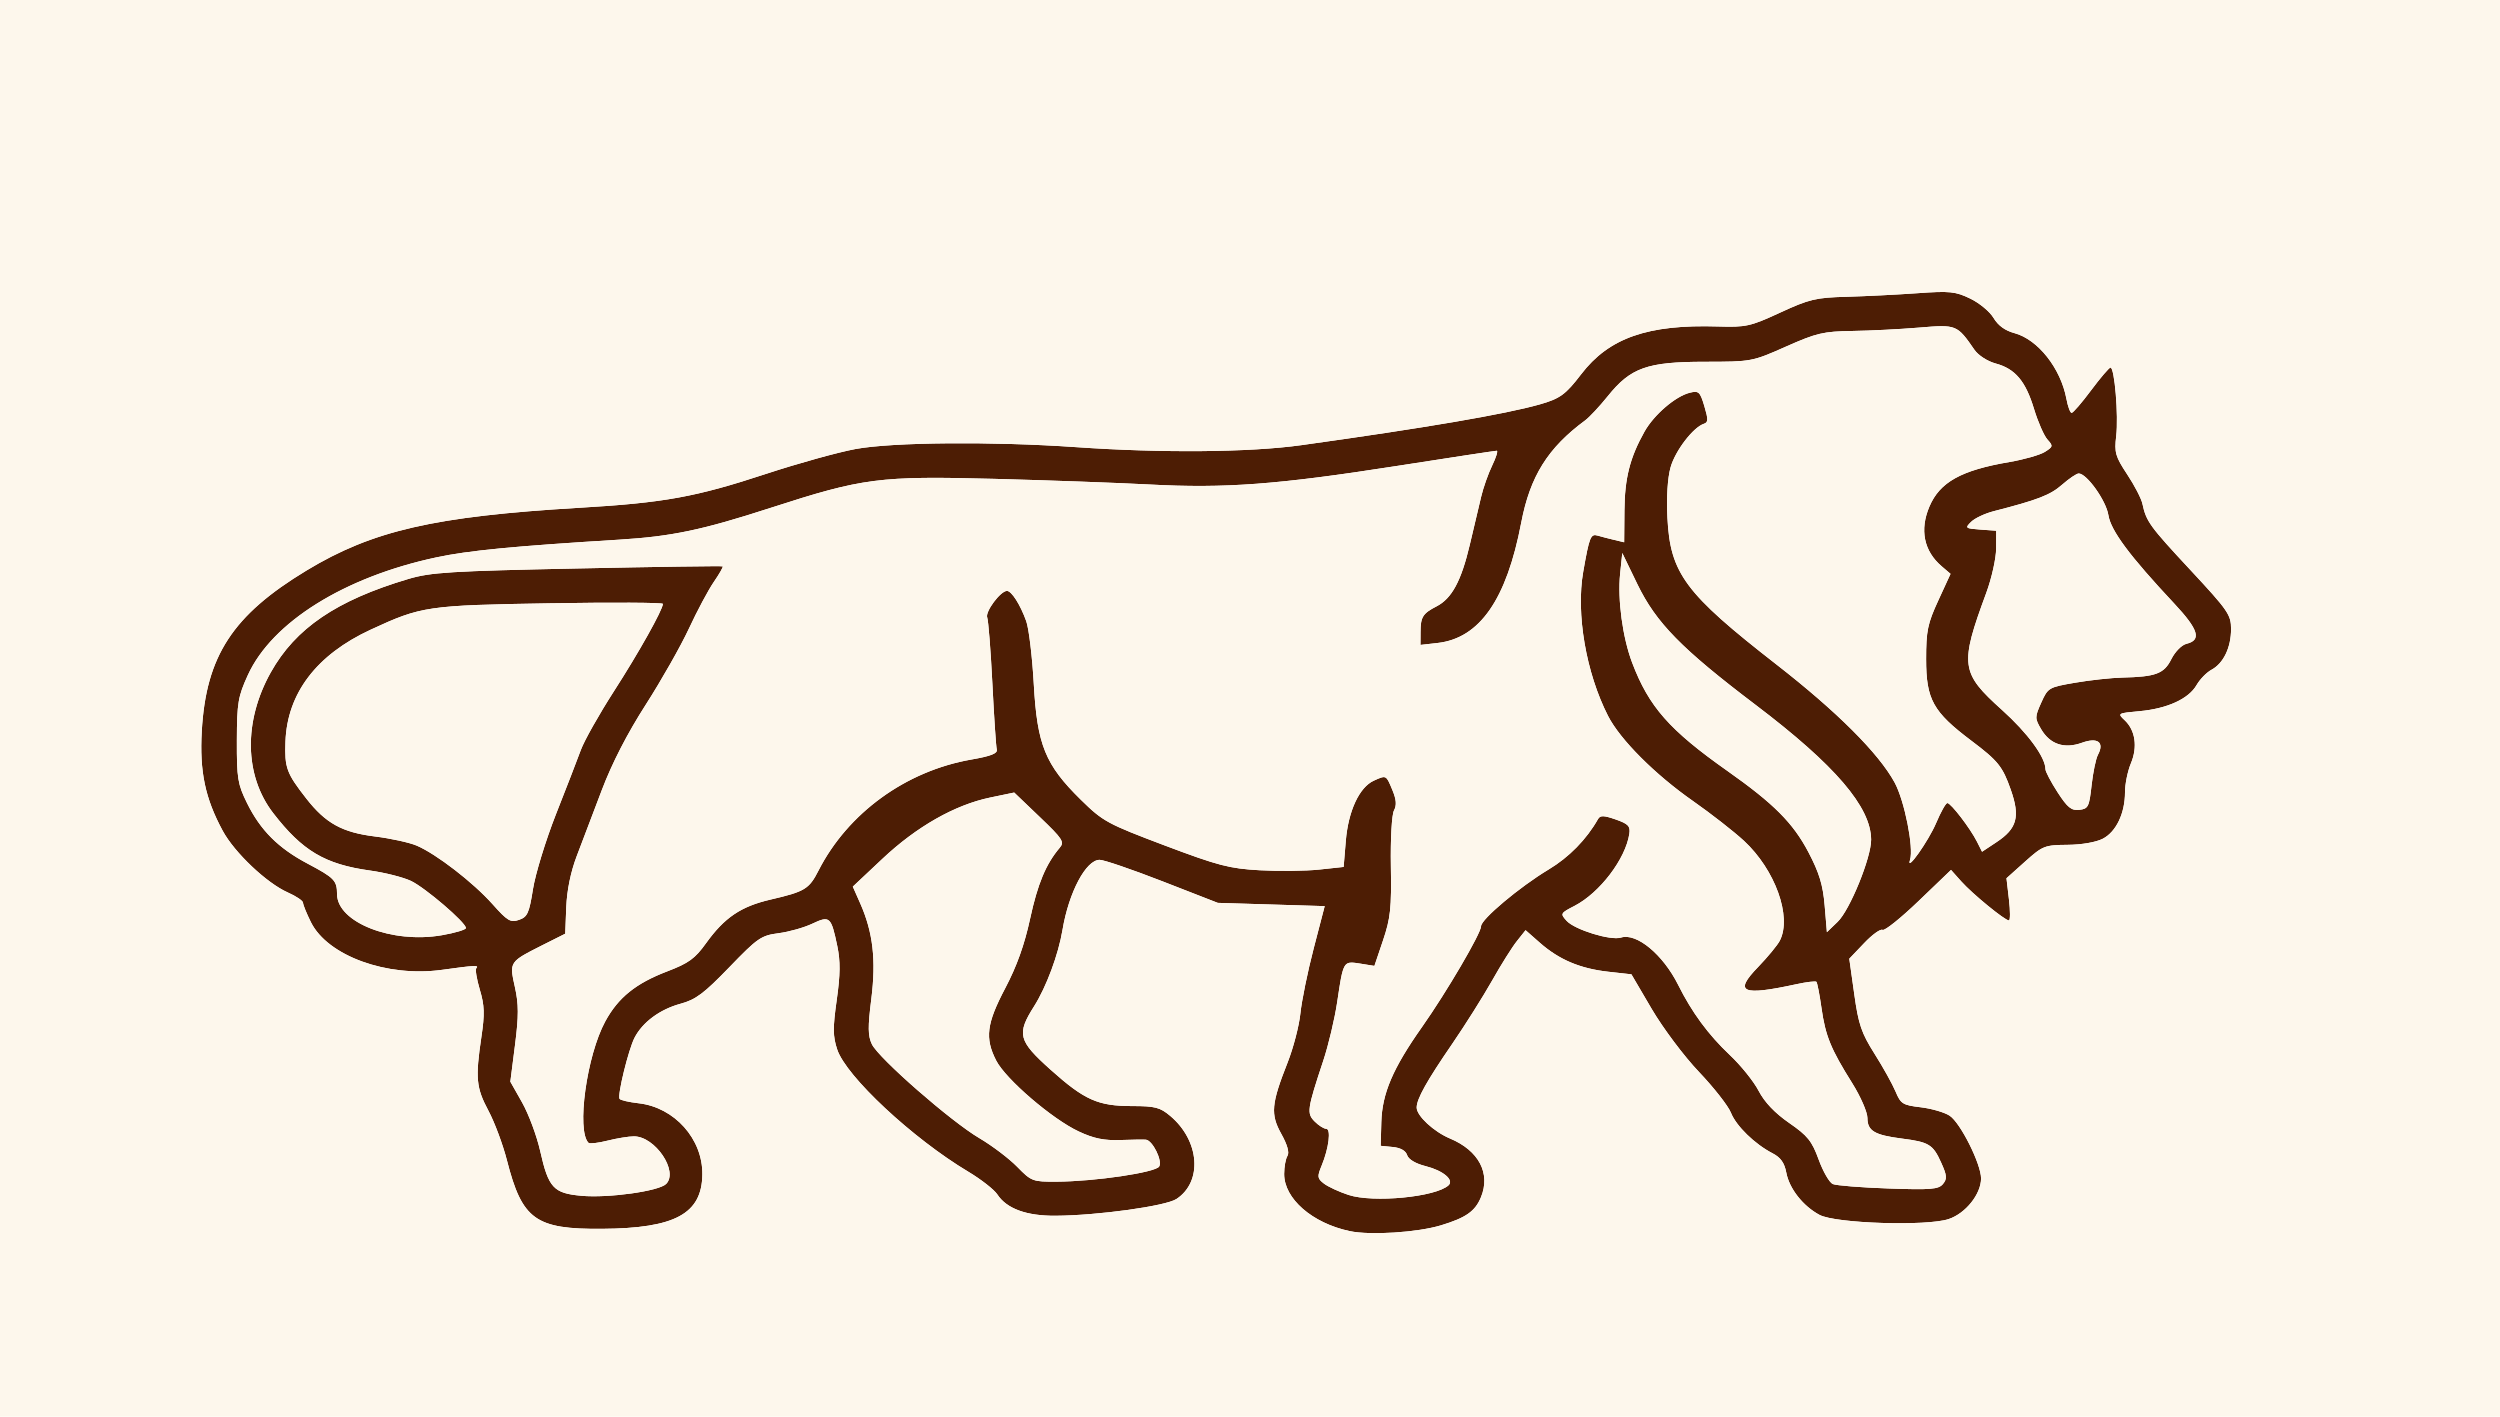
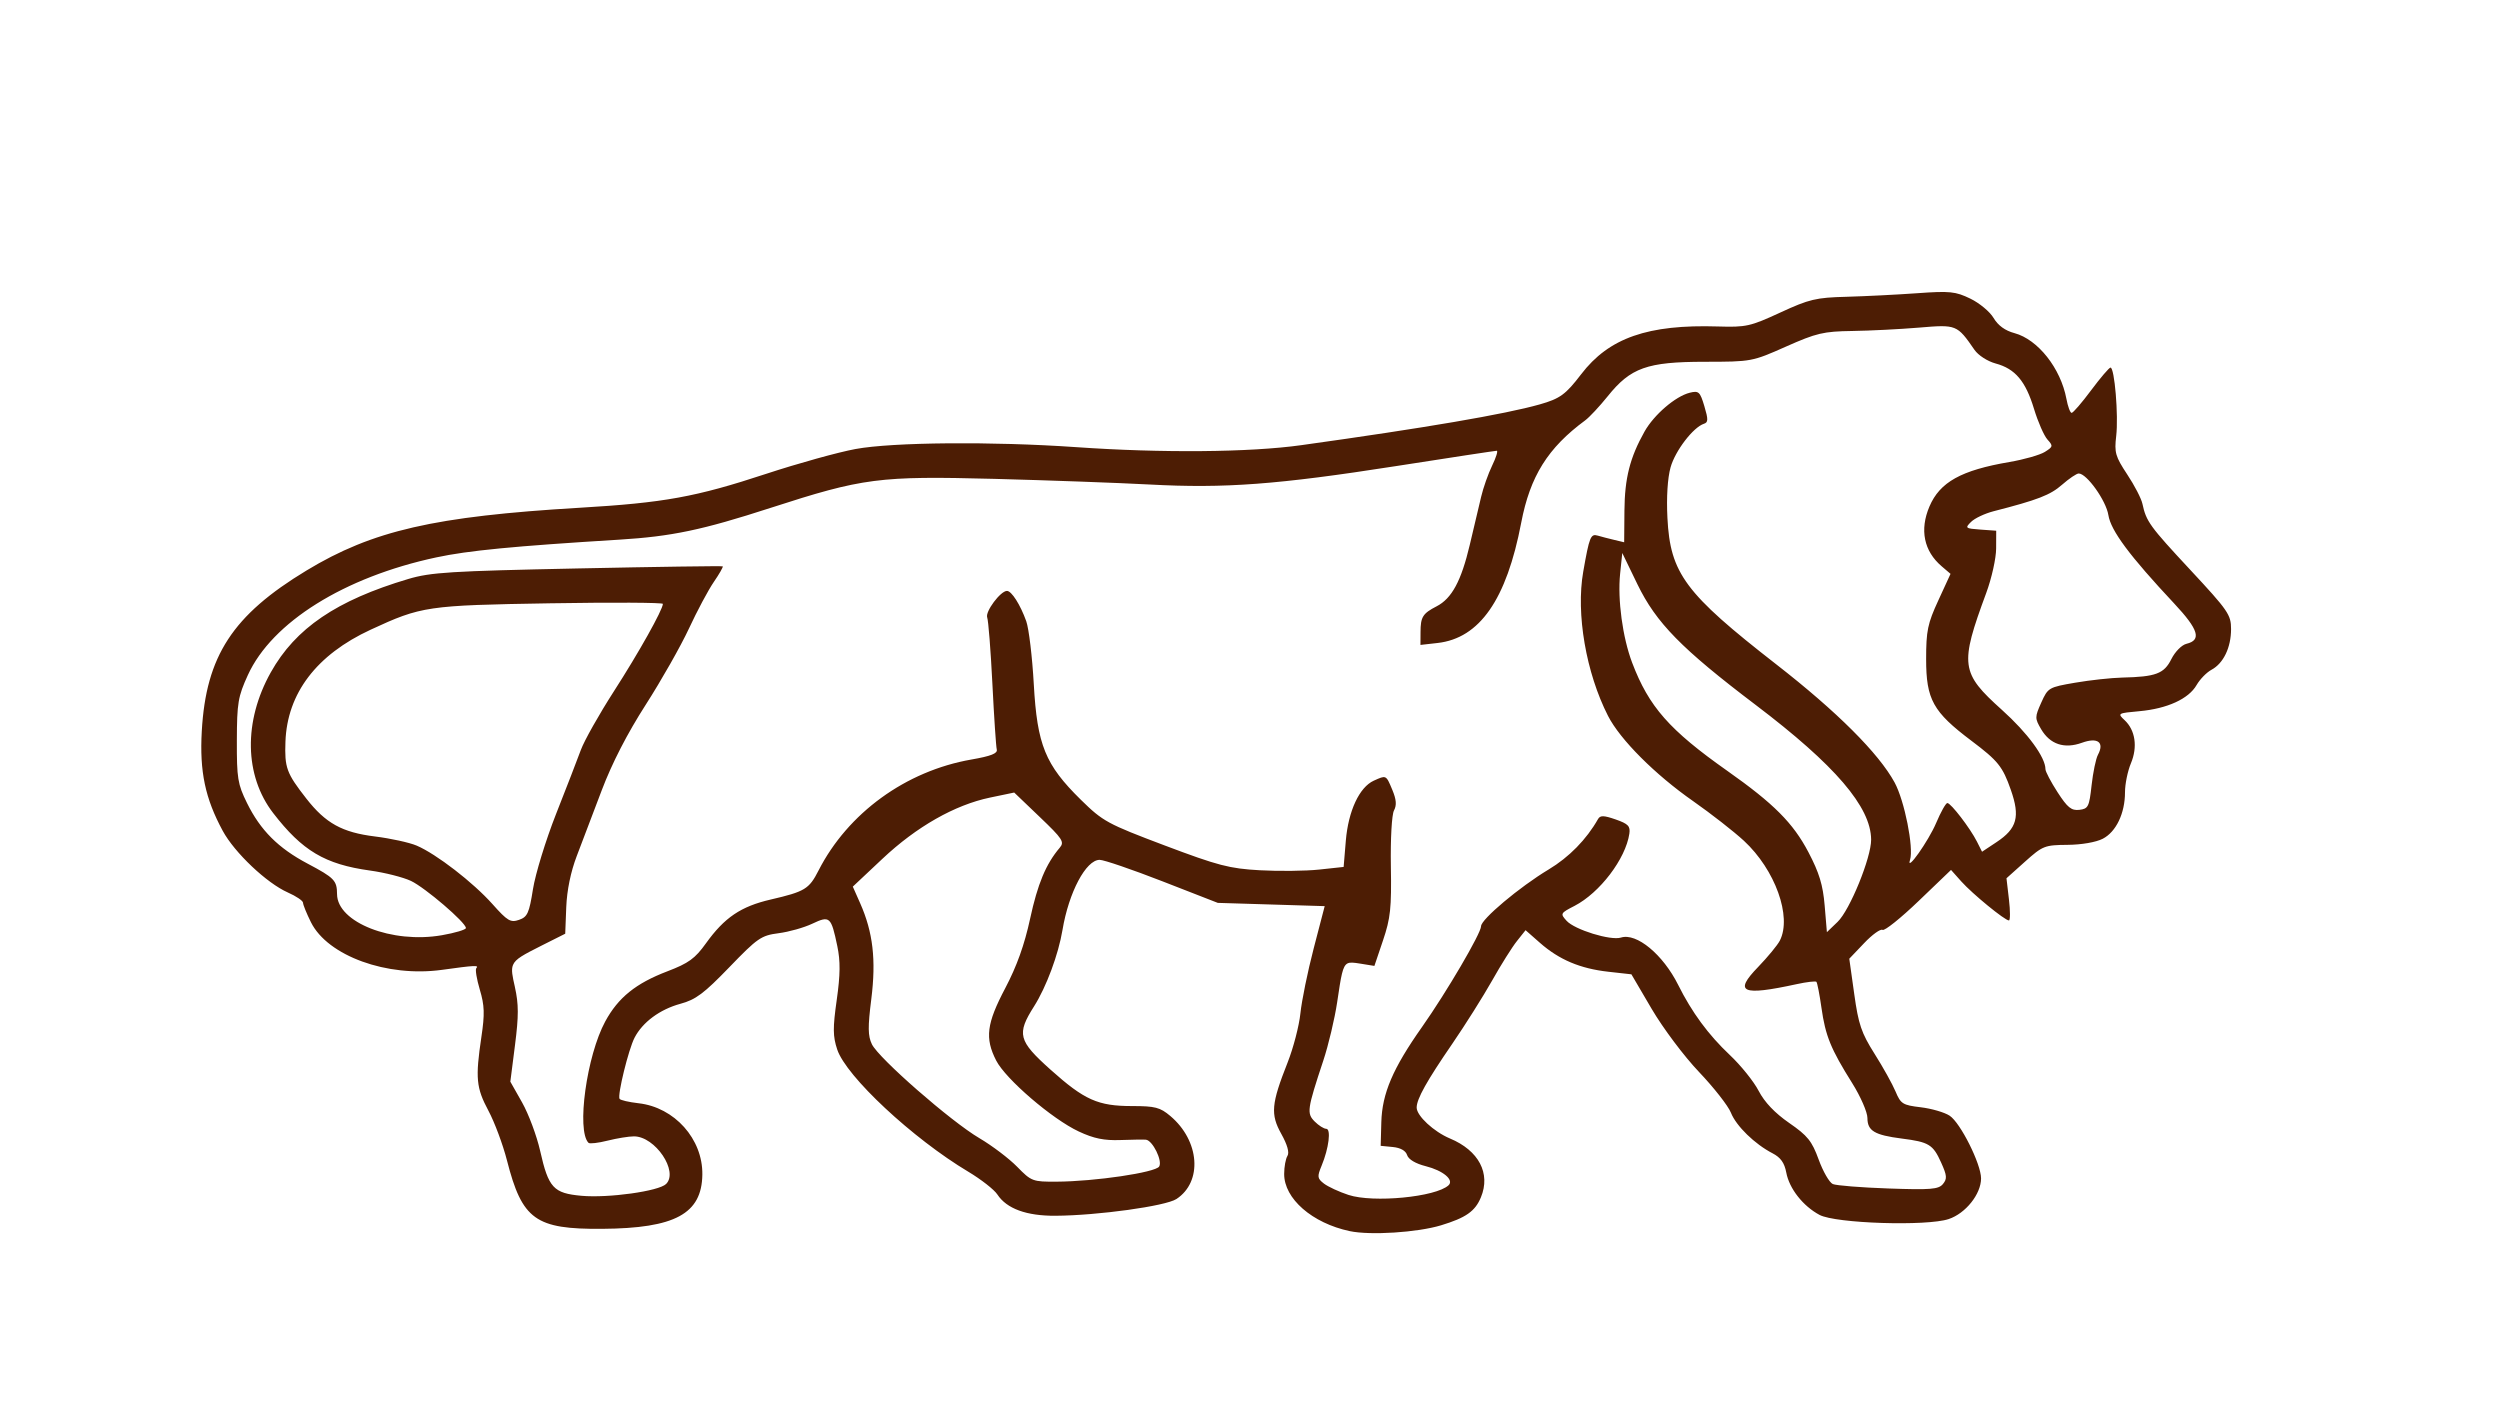
<svg xmlns="http://www.w3.org/2000/svg" width="660" height="374" viewBox="0 0 660 374">
  <g>
    <path d="M 380.44 323.48 C374.18,325.38 361.75,326.17 356.34,325.02 C346.41,322.91 338.99,316.43 339.02,309.91 C339.02,308.03 339.42,305.89 339.89,305.15 C340.44,304.28 339.86,302.21 338.27,299.36 C335.37,294.17 335.61,291.43 339.93,280.50 C341.45,276.65 342.97,270.80 343.31,267.50 C343.65,264.20 345.22,256.49 346.82,250.36 L 349.72 239.22 L 321.50 238.36 L 306.92 232.68 C298.91,229.56 291.43,227.00 290.31,227.00 C286.70,227.00 282.16,235.57 280.50,245.50 C279.42,251.99 276.22,260.58 273.00,265.66 C268.35,272.99 268.81,274.75 277.35,282.40 C286.31,290.42 289.86,292.00 298.89,292.00 C304.93,292.00 306.26,292.34 308.95,294.61 C316.73,301.16 317.53,311.98 310.58,316.54 C307.72,318.41 289.85,320.89 278.65,320.96 C270.99,321.01 265.77,319.10 263.31,315.35 C262.47,314.06 259.01,311.36 255.64,309.34 C240.97,300.58 223.36,284.16 221.02,277.05 C219.87,273.57 219.85,271.37 220.90,263.97 C221.85,257.26 221.88,253.76 221.05,249.78 C219.42,241.98 219.07,241.67 214.44,243.86 C212.27,244.89 208.27,246.02 205.54,246.37 C200.94,246.97 200.00,247.62 192.54,255.35 C185.86,262.27 183.68,263.91 179.63,265.00 C174.21,266.48 169.64,269.85 167.52,273.96 C165.92,277.05 162.96,289.12 163.56,290.09 C163.78,290.45 166.04,290.97 168.59,291.26 C178.07,292.33 185.55,300.69 185.42,310.09 C185.28,320.44 178.22,324.27 159.00,324.41 C141.37,324.55 137.85,322.02 133.84,306.35 C132.77,302.17 130.57,296.27 128.95,293.24 C125.71,287.17 125.47,284.65 127.09,273.73 C127.99,267.70 127.92,265.45 126.67,261.27 C125.84,258.47 125.42,255.91 125.75,255.59 C126.55,254.78 125.28,254.84 116.69,256.04 C102.21,258.05 86.53,252.36 82.10,243.49 C80.95,241.18 80.00,238.85 80.00,238.33 C80.00,237.81 78.20,236.59 76.00,235.62 C70.43,233.16 61.92,225.11 58.80,219.34 C54.16,210.77 52.67,203.69 53.27,193.03 C54.39,173.18 61.43,162.39 80.94,150.60 C98.37,140.06 114.67,136.32 153.00,134.05 C175.35,132.73 183.67,131.22 202.34,125.07 C210.68,122.33 221.26,119.39 225.86,118.54 C235.68,116.73 262.00,116.51 284.00,118.04 C306.72,119.63 329.93,119.43 343.50,117.53 C376.30,112.96 397.32,109.36 406.50,106.76 C411.84,105.24 413.34,104.15 417.41,98.82 C424.77,89.19 435.04,85.60 453.59,86.19 C460.95,86.42 462.09,86.17 470.00,82.51 C477.65,78.98 479.40,78.56 487.50,78.35 C492.45,78.21 500.84,77.79 506.14,77.41 C514.77,76.79 516.25,76.94 520.17,78.84 C522.57,80.00 525.34,82.30 526.31,83.95 C527.48,85.93 529.35,87.29 531.83,87.95 C538.01,89.62 544.01,97.21 545.53,105.28 C545.91,107.33 546.53,109.00 546.91,109.00 C547.30,109.00 549.61,106.32 552.05,103.04 C554.50,99.76 556.80,97.06 557.17,97.04 C558.24,96.98 559.31,109.74 558.68,115.09 C558.16,119.48 558.45,120.50 561.58,125.24 C563.50,128.13 565.31,131.62 565.60,133.00 C566.61,137.68 567.50,138.91 578.25,150.46 C588.24,161.20 589.00,162.31 589.00,166.06 C589.00,170.95 586.99,175.13 583.83,176.82 C582.55,177.51 580.78,179.32 579.90,180.85 C577.81,184.50 572.16,187.08 564.84,187.75 C559.07,188.27 558.98,188.33 560.87,190.10 C563.73,192.75 564.38,197.17 562.56,201.52 C561.70,203.57 561.00,207.00 561.00,209.15 C561.00,214.71 558.66,219.61 555.13,221.43 C553.36,222.35 549.48,223.02 545.80,223.04 C539.79,223.09 539.27,223.29 534.60,227.48 L 529.71 231.86 L 530.36 237.43 C530.72,240.49 530.72,243.00 530.36,243.00 C529.28,243.00 520.71,235.98 517.78,232.70 L 515.07 229.66 L 506.51 237.87 C501.80,242.39 497.52,245.82 496.99,245.49 C496.46,245.16 494.26,246.74 492.12,249.00 L 488.21 253.10 L 489.52 262.43 C490.63,270.42 491.40,272.69 494.88,278.20 C497.12,281.74 499.62,286.23 500.43,288.17 C501.79,291.42 502.32,291.76 507.08,292.32 C509.92,292.66 513.36,293.66 514.70,294.54 C517.55,296.40 523.00,307.29 523.00,311.10 C523.00,315.23 518.94,320.33 514.46,321.83 C508.69,323.77 484.63,323.00 480.37,320.74 C476.01,318.42 472.37,313.80 471.58,309.57 C471.10,307.00 470.09,305.58 467.97,304.48 C463.25,302.04 458.35,297.27 456.96,293.75 C456.25,291.96 452.46,287.12 448.54,283.00 C444.58,278.84 439.03,271.43 436.05,266.36 L 430.69 257.22 L 424.60 256.54 C417.16,255.71 411.63,253.37 406.57,248.93 L 402.75 245.57 L 400.47 248.44 C399.21,250.01 396.25,254.72 393.90,258.90 C391.54,263.08 386.83,270.55 383.44,275.50 C376.62,285.43 374.00,290.13 374.00,292.40 C374.00,294.58 378.52,298.77 382.79,300.56 C390.41,303.74 393.58,309.77 390.96,316.09 C389.44,319.78 386.99,321.49 380.44,323.48 ZM 356.00 315.46 C362.54,317.61 379.04,316.02 382.41,312.92 C383.94,311.51 380.99,309.03 376.39,307.87 C373.72,307.20 371.84,306.08 371.48,304.95 C371.11,303.78 369.74,303.01 367.70,302.81 L 364.50 302.50 L 364.67 296.26 C364.88,288.66 367.70,282.06 375.41,271.13 C381.90,261.92 391.00,246.39 391.00,244.52 C391.00,242.69 401.19,234.14 408.83,229.55 C414.22,226.32 418.84,221.61 421.88,216.23 C422.46,215.22 423.38,215.24 426.55,216.34 C429.86,217.50 430.44,218.11 430.15,220.10 C429.16,226.75 422.34,235.71 415.66,239.16 C411.93,241.08 411.87,241.20 413.58,243.09 C415.72,245.45 425.22,248.38 427.94,247.52 C432.05,246.21 439.03,251.99 443.03,260.00 C446.66,267.28 451.00,273.17 456.65,278.50 C459.57,281.25 463.01,285.52 464.29,288.00 C465.85,290.99 468.54,293.82 472.33,296.45 C477.22,299.83 478.34,301.22 480.13,306.13 C481.28,309.29 482.96,312.19 483.86,312.59 C484.76,312.98 491.37,313.51 498.54,313.76 C509.74,314.15 511.76,313.99 512.93,312.59 C514.08,311.20 514.01,310.34 512.46,306.92 C510.31,302.14 509.24,301.49 502.08,300.58 C494.87,299.66 493.00,298.54 493.00,295.15 C493.00,293.62 491.19,289.47 488.97,285.93 C483.32,276.92 481.92,273.49 480.87,266.09 C480.37,262.53 479.76,259.43 479.53,259.20 C479.30,258.97 476.95,259.24 474.30,259.82 C459.81,262.97 457.63,262.00 464.14,255.29 C466.68,252.65 469.27,249.52 469.88,248.32 C473.11,241.99 468.65,229.61 460.40,221.97 C457.70,219.48 451.67,214.78 447.00,211.51 C436.93,204.48 427.71,195.25 424.52,189.00 C418.71,177.61 416.03,162.02 417.97,150.95 C419.60,141.66 419.93,140.85 421.83,141.41 C422.75,141.68 424.69,142.19 426.14,142.53 L 428.78 143.16 L 428.85 134.82 C428.92,126.23 430.30,120.80 434.15,113.94 C436.66,109.48 442.32,104.62 446.10,103.68 C448.47,103.10 448.81,103.41 449.95,107.23 C450.99,110.71 450.98,111.51 449.85,111.87 C447.02,112.78 442.26,118.99 441.03,123.38 C440.24,126.22 439.92,131.28 440.20,136.73 C440.94,151.38 444.85,156.64 468.91,175.37 C484.91,187.82 495.98,198.86 500.18,206.58 C502.79,211.39 505.27,223.82 504.25,227.00 C503.12,230.52 509.13,222.03 511.15,217.25 C512.37,214.36 513.70,212.00 514.10,212.00 C515.03,212.00 520.13,218.65 521.91,222.18 L 523.26 224.86 L 527.06 222.34 C532.51,218.74 533.36,215.64 530.85,208.50 C528.70,202.36 527.49,200.86 520.45,195.56 C510.30,187.92 508.50,184.67 508.50,174.00 C508.50,166.54 508.89,164.64 511.72,158.50 L 514.94 151.50 L 512.60 149.50 C507.90,145.49 506.75,139.87 509.37,133.72 C512.12,127.28 517.75,124.14 530.50,121.97 C534.35,121.31 538.55,120.11 539.83,119.31 C542.02,117.94 542.06,117.73 540.52,116.03 C539.62,115.03 538.03,111.40 536.99,107.98 C534.76,100.60 532.01,97.35 526.84,95.96 C524.70,95.38 522.27,93.81 521.27,92.37 C516.65,85.69 516.55,85.65 506.61,86.49 C501.60,86.91 493.67,87.31 489.00,87.38 C481.39,87.49 479.56,87.92 471.50,91.50 C462.57,95.47 462.41,95.50 450.00,95.51 C434.84,95.52 430.49,97.07 424.43,104.62 C422.27,107.30 419.60,110.16 418.50,110.97 C408.63,118.24 403.95,125.72 401.60,138.00 C397.73,158.28 390.62,168.50 379.51,169.75 L 375.00 170.26 L 375.02 166.88 C375.03,162.87 375.60,161.96 379.28,160.06 C383.27,158.00 385.77,153.38 388.02,143.84 C389.11,139.25 390.46,133.55 391.02,131.16 C391.58,128.77 392.89,125.06 393.93,122.91 C394.97,120.76 395.52,119.00 395.14,119.00 C394.77,119.00 382.80,120.82 368.54,123.05 C337.31,127.93 323.33,128.98 303.50,127.91 C295.25,127.47 276.80,126.80 262.50,126.42 C232.03,125.63 227.90,126.16 203.37,134.10 C185.39,139.93 177.31,141.62 163.50,142.47 C135.43,144.20 123.66,145.34 115.19,147.15 C90.91,152.33 71.81,164.26 65.44,178.21 C62.84,183.90 62.56,185.55 62.53,195.50 C62.50,205.48 62.75,207.01 65.21,212.00 C68.75,219.19 73.47,223.91 81.21,228.00 C88.29,231.75 88.96,232.45 88.98,236.06 C89.03,243.52 103.51,249.19 116.65,246.90 C120.14,246.29 123.00,245.44 123.00,245.00 C123.00,243.55 112.26,234.35 108.49,232.56 C106.45,231.60 101.58,230.36 97.66,229.82 C85.79,228.17 79.81,224.62 72.12,214.65 C64.50,204.77 64.25,190.42 71.49,177.50 C78.02,165.84 88.83,158.50 107.79,152.85 C113.72,151.09 118.90,150.77 152.50,150.07 C173.40,149.63 190.63,149.38 190.80,149.52 C190.96,149.65 189.91,151.51 188.45,153.63 C186.99,155.76 184.03,161.30 181.88,165.94 C179.72,170.58 174.60,179.61 170.49,186.02 C165.63,193.59 161.57,201.48 158.88,208.58 C156.61,214.59 153.62,222.43 152.26,226.00 C150.67,230.15 149.67,235.03 149.49,239.50 L 149.22 246.50 L 143.05 249.60 C138.21,252.05 136.09,253.11 135.43,254.76 C134.91,256.04 135.28,257.67 135.93,260.56 L 135.93 260.58 C136.94,265.10 136.95,268.17 135.96,275.90 L 134.73 285.56 L 137.85 291.08 C139.56,294.12 141.70,299.85 142.60,303.83 C144.80,313.60 146.11,315.02 153.52,315.69 C160.62,316.33 173.94,314.47 175.85,312.57 C179.20,309.24 172.96,300.00 167.37,300.00 C166.00,300.00 162.87,300.51 160.40,301.13 C157.94,301.75 155.68,302.01 155.37,301.71 C152.15,298.48 154.88,278.67 159.79,269.65 C163.21,263.35 167.85,259.61 176.18,256.43 C181.80,254.28 183.49,253.06 186.37,249.04 C191.28,242.21 195.59,239.30 203.49,237.47 C212.49,235.38 213.60,234.71 216.08,229.84 C223.84,214.64 239.13,203.53 256.47,200.51 C261.58,199.62 263.40,198.91 263.15,197.89 C262.95,197.13 262.43,189.30 261.99,180.50 C261.55,171.70 260.93,163.82 260.62,163.00 C260.05,161.48 264.13,156.00 265.84,156.00 C267.05,156.00 269.35,159.60 270.93,164.00 C271.62,165.93 272.52,173.41 272.92,180.64 C273.82,196.70 275.94,201.89 285.34,211.13 C291.19,216.87 292.30,217.47 307.50,223.21 C321.63,228.54 324.56,229.30 332.63,229.75 C337.65,230.03 344.67,229.95 348.24,229.57 L 354.72 228.87 L 355.30 221.92 C355.96,214.08 358.87,207.84 362.67,206.10 L 362.81 206.04 C364.29,205.37 365.07,205.01 365.65,205.22 C366.31,205.46 366.70,206.44 367.57,208.52 C368.64,211.08 368.76,212.57 368.01,213.97 C367.43,215.07 367.07,221.38 367.19,228.70 C367.38,239.75 367.09,242.42 365.12,248.25 L 362.84 255.00 L 359.07 254.39 L 359.00 254.38 C357.45,254.14 356.45,253.98 355.73,254.35 C354.42,255.05 354.06,257.54 353.01,264.59 C352.36,268.94 350.72,275.88 349.35,280.00 C345.08,292.90 344.93,293.93 347.09,296.09 C348.14,297.14 349.50,298.00 350.11,298.00 C351.45,298.00 350.82,303.12 348.91,307.73 C347.70,310.66 347.76,311.11 349.54,312.48 C350.62,313.30 353.52,314.65 356.00,315.46 ZM 130.01 238.68 C133.99,243.15 134.79,243.62 137.03,242.84 C139.25,242.07 139.70,241.08 140.71,234.70 C141.35,230.71 144.07,221.83 146.77,214.97 C149.48,208.11 152.43,200.48 153.34,198.00 C154.25,195.52 158.18,188.55 162.07,182.50 C168.61,172.35 175.00,160.94 175.00,159.42 C175.00,159.07 161.61,159.00 145.25,159.27 C112.75,159.81 111.28,160.02 97.85,166.24 C83.57,172.85 75.82,183.03 75.36,195.79 C75.11,202.69 75.63,204.11 80.87,210.82 C85.97,217.35 90.34,219.76 99.00,220.83 C103.12,221.34 108.07,222.42 110.00,223.24 C115.18,225.45 124.89,232.94 130.01,238.68 ZM 268.53 308.03 C272.28,311.87 272.62,312.00 278.95,311.96 C289.04,311.91 305.05,309.54 306.02,307.96 C306.95,306.46 304.30,301.08 302.53,300.88 C301.97,300.81 298.93,300.86 295.79,300.97 C291.49,301.13 288.76,300.57 284.79,298.71 C277.78,295.44 265.49,284.88 262.99,279.98 C259.97,274.06 260.45,270.24 265.40,260.85 C268.44,255.07 270.46,249.43 271.95,242.54 C273.94,233.33 276.12,228.10 279.77,223.80 C281.07,222.27 280.55,221.47 274.48,215.67 L 267.75 209.23 L 261.37 210.56 C252.05,212.51 241.97,218.24 232.96,226.72 L 225.14 234.07 L 227.10 238.49 C230.47,246.11 231.32,253.42 230.03,263.70 C229.09,271.16 229.12,273.47 230.18,275.68 C231.97,279.39 251.07,296.09 258.58,300.49 C261.92,302.46 266.40,305.85 268.53,308.03 ZM 543.20 209.16 C545.83,213.22 546.85,214.04 548.95,213.80 C551.29,213.52 551.56,212.99 552.18,207.31 C552.56,203.91 553.31,200.28 553.86,199.26 C555.63,195.96 553.79,194.58 549.63,196.09 C544.98,197.77 541.20,196.51 538.85,192.49 C537.18,189.63 537.18,189.31 538.90,185.47 C540.66,181.55 540.86,181.43 547.87,180.23 C551.81,179.55 557.39,178.95 560.27,178.88 C569.14,178.68 571.32,177.86 573.24,174.00 C574.22,172.04 575.98,170.26 577.24,169.96 C581.27,168.98 580.43,166.21 574.01,159.35 C562.18,146.71 557.27,140.11 556.61,135.98 C556.00,132.15 550.90,125.00 548.78,125.00 C548.22,125.00 546.24,126.34 544.38,127.97 C541.27,130.70 538.02,131.96 526.29,134.97 C523.98,135.57 521.31,136.83 520.36,137.78 C518.71,139.41 518.84,139.52 522.81,139.81 L 527.00 140.11 L 526.98 144.81 C526.97,147.39 525.80,152.65 524.38,156.50 C517.33,175.59 517.60,177.61 528.52,187.42 C535.30,193.51 540.00,199.92 540.00,203.07 C540.00,203.70 541.44,206.44 543.20,209.16 ZM 481.71 239.05 L 482.30 246.09 L 485.12 243.38 C488.36,240.29 494.01,226.41 493.98,221.66 C493.92,213.02 484.47,202.00 463.51,186.11 C443.89,171.24 437.23,164.44 432.28,154.25 L 428.28 145.99 L 427.71 151.48 C427.01,158.29 428.37,168.32 430.89,174.96 C435.31,186.59 440.71,192.72 456.00,203.50 C468.27,212.15 473.36,217.25 477.42,224.97 C480.28,230.42 481.25,233.61 481.71,239.05 Z" fill="rgb(77,29,4)" />
-     <path d="M 0.00 187.00 L 0.00 0.00 L 330.00 0.00 L 660.00 0.00 L 660.00 187.00 L 660.00 374.00 L 330.00 374.00 L 0.00 374.00 L 0.00 187.00 ZM 380.44 323.48 C386.99,321.49 389.44,319.78 390.96,316.09 C393.58,309.77 390.41,303.74 382.79,300.56 C378.52,298.77 374.00,294.58 374.00,292.40 C374.00,290.13 376.62,285.43 383.44,275.50 C386.83,270.55 391.54,263.08 393.90,258.90 C396.25,254.72 399.21,250.01 400.47,248.44 L 402.75 245.57 L 406.57 248.93 C411.63,253.37 417.16,255.71 424.60,256.54 L 430.69 257.22 L 436.05 266.36 C439.03,271.43 444.58,278.84 448.54,283.00 C452.46,287.12 456.25,291.96 456.96,293.75 C458.35,297.27 463.25,302.04 467.97,304.48 C470.09,305.58 471.10,307.00 471.58,309.57 C472.37,313.80 476.01,318.42 480.37,320.74 C484.63,323.00 508.69,323.77 514.46,321.83 C518.94,320.33 523.00,315.23 523.00,311.10 C523.00,307.29 517.55,296.40 514.70,294.54 C513.36,293.66 509.92,292.66 507.08,292.32 C502.32,291.76 501.79,291.42 500.43,288.17 C499.62,286.23 497.12,281.74 494.88,278.20 C491.40,272.69 490.63,270.42 489.52,262.43 L 488.21 253.10 L 492.12 249.00 C494.26,246.74 496.46,245.16 496.99,245.49 C497.52,245.82 501.80,242.39 506.51,237.87 L 515.07 229.66 L 517.78 232.70 C520.71,235.98 529.28,243.00 530.36,243.00 C530.72,243.00 530.72,240.49 530.36,237.43 L 529.71 231.86 L 534.60 227.48 C539.27,223.29 539.79,223.09 545.80,223.04 C549.48,223.02 553.36,222.35 555.13,221.43 C558.66,219.61 561.00,214.71 561.00,209.15 C561.00,207.00 561.70,203.57 562.56,201.52 C564.38,197.17 563.73,192.75 560.87,190.10 C558.98,188.33 559.07,188.27 564.84,187.75 C572.16,187.08 577.81,184.50 579.90,180.85 C580.78,179.32 582.55,177.51 583.83,176.82 C586.99,175.13 589.00,170.95 589.00,166.06 C589.00,162.31 588.24,161.20 578.25,150.46 C567.50,138.91 566.61,137.68 565.60,133.00 C565.31,131.62 563.50,128.13 561.58,125.24 C558.45,120.50 558.16,119.48 558.68,115.09 C559.31,109.74 558.24,96.98 557.17,97.04 C556.80,97.06 554.50,99.76 552.05,103.04 C549.61,106.32 547.30,109.00 546.91,109.00 C546.53,109.00 545.91,107.33 545.53,105.28 C544.01,97.21 538.01,89.62 531.83,87.95 C529.35,87.29 527.48,85.93 526.31,83.95 C525.34,82.30 522.57,80.00 520.17,78.84 C516.25,76.94 514.77,76.79 506.14,77.41 C500.84,77.79 492.45,78.21 487.50,78.35 C479.40,78.56 477.65,78.98 470.00,82.51 C462.09,86.17 460.95,86.42 453.59,86.19 C435.04,85.60 424.77,89.19 417.41,98.82 C413.34,104.15 411.84,105.24 406.50,106.76 C397.32,109.36 376.30,112.96 343.50,117.53 C329.93,119.43 306.72,119.63 284.00,118.04 C262.00,116.51 235.68,116.73 225.86,118.54 C221.26,119.39 210.68,122.33 202.34,125.07 C183.67,131.22 175.35,132.73 153.00,134.05 C114.67,136.32 98.37,140.06 80.94,150.60 C61.43,162.39 54.39,173.18 53.27,193.03 C52.67,203.69 54.16,210.77 58.80,219.34 C61.92,225.11 70.43,233.16 76.00,235.62 C78.20,236.59 80.00,237.81 80.00,238.33 C80.00,238.85 80.95,241.18 82.10,243.49 C86.53,252.36 102.21,258.05 116.69,256.04 C125.28,254.84 126.55,254.78 125.75,255.59 C125.42,255.91 125.84,258.47 126.67,261.27 C127.92,265.45 127.99,267.70 127.09,273.73 C125.47,284.65 125.71,287.17 128.95,293.24 C130.57,296.27 132.77,302.17 133.84,306.35 C137.85,322.02 141.37,324.55 159.00,324.41 C178.22,324.27 185.28,320.44 185.42,310.09 C185.55,300.69 178.07,292.33 168.59,291.26 C166.04,290.97 163.78,290.45 163.56,290.09 C162.96,289.12 165.92,277.05 167.52,273.96 C169.64,269.85 174.21,266.48 179.63,265.00 C183.68,263.91 185.86,262.27 192.54,255.35 C200.00,247.62 200.94,246.97 205.54,246.37 C208.27,246.02 212.27,244.89 214.44,243.86 C219.07,241.67 219.42,241.98 221.05,249.78 C221.88,253.76 221.85,257.26 220.90,263.97 C219.85,271.37 219.87,273.57 221.02,277.05 C223.36,284.16 240.97,300.58 255.64,309.34 C259.01,311.36 262.47,314.06 263.31,315.35 C265.77,319.10 270.99,321.01 278.65,320.96 C289.85,320.89 307.72,318.41 310.58,316.54 C317.53,311.98 316.73,301.16 308.95,294.61 C306.26,292.34 304.93,292.00 298.89,292.00 C289.86,292.00 286.31,290.42 277.35,282.40 C268.81,274.75 268.35,272.99 273.00,265.66 C276.22,260.58 279.42,251.99 280.50,245.50 C282.16,235.57 286.70,227.00 290.31,227.00 C291.43,227.00 298.91,229.56 306.92,232.68 L 321.50 238.36 L 335.61 238.79 L 349.72 239.22 L 346.82 250.36 C345.22,256.49 343.65,264.20 343.31,267.50 C342.97,270.80 341.45,276.65 339.93,280.50 C335.61,291.43 335.37,294.17 338.27,299.36 C339.86,302.21 340.44,304.28 339.89,305.15 C339.42,305.89 339.02,308.03 339.02,309.91 C338.99,316.43 346.41,322.91 356.34,325.02 C361.75,326.17 374.18,325.38 380.44,323.48 ZM 356.00 315.46 C353.52,314.65 350.62,313.30 349.54,312.48 C347.76,311.11 347.70,310.66 348.91,307.73 C350.82,303.12 351.45,298.00 350.11,298.00 C349.50,298.00 348.14,297.14 347.09,296.09 C344.93,293.93 345.08,292.90 349.35,280.00 C350.72,275.88 352.36,268.94 353.01,264.59 C354.64,253.63 354.61,253.68 359.07,254.39 L 362.84 255.00 L 365.12 248.25 C367.09,242.42 367.38,239.75 367.19,228.70 C367.07,221.38 367.43,215.07 368.01,213.97 C368.76,212.57 368.64,211.08 367.57,208.52 C365.92,204.56 365.99,204.59 362.67,206.10 C358.87,207.84 355.96,214.08 355.30,221.92 L 354.72 228.87 L 348.24 229.57 C344.67,229.95 337.65,230.03 332.63,229.75 C324.56,229.30 321.63,228.54 307.50,223.21 C292.30,217.47 291.19,216.87 285.34,211.13 C275.94,201.89 273.82,196.70 272.92,180.64 C272.52,173.41 271.62,165.93 270.93,164.00 C269.35,159.60 267.05,156.00 265.84,156.00 C264.13,156.00 260.05,161.48 260.62,163.00 C260.93,163.82 261.55,171.70 261.99,180.50 C262.43,189.30 262.95,197.13 263.15,197.89 C263.40,198.91 261.58,199.62 256.47,200.51 C239.13,203.53 223.84,214.64 216.08,229.84 C213.60,234.71 212.49,235.38 203.49,237.47 C195.59,239.30 191.28,242.21 186.37,249.04 C183.49,253.06 181.80,254.28 176.18,256.43 C167.85,259.61 163.21,263.35 159.79,269.65 C154.88,278.67 152.15,298.48 155.37,301.71 C155.68,302.01 157.94,301.75 160.40,301.13 C162.87,300.51 166.00,300.00 167.37,300.00 C172.96,300.00 179.20,309.24 175.85,312.57 C173.94,314.47 160.62,316.33 153.52,315.69 C146.11,315.02 144.80,313.60 142.60,303.83 C141.70,299.85 139.56,294.12 137.85,291.08 L 134.73 285.56 L 135.96 275.90 C136.95,268.17 136.94,265.10 135.93,260.58 C134.44,253.93 134.44,253.94 143.05,249.60 L 149.22 246.50 L 149.49 239.50 C149.67,235.03 150.67,230.15 152.26,226.00 C153.62,222.43 156.61,214.59 158.88,208.58 C161.57,201.48 165.63,193.59 170.49,186.02 C174.60,179.61 179.72,170.58 181.88,165.94 C184.03,161.30 186.99,155.76 188.45,153.63 C189.91,151.51 190.96,149.65 190.80,149.52 C190.63,149.38 173.40,149.63 152.50,150.07 C118.90,150.77 113.72,151.09 107.79,152.85 C88.83,158.50 78.02,165.84 71.49,177.50 C64.25,190.42 64.50,204.77 72.12,214.65 C79.81,224.62 85.79,228.17 97.66,229.82 C101.58,230.36 106.45,231.60 108.49,232.56 C112.26,234.35 123.00,243.55 123.00,245.00 C123.00,245.44 120.14,246.29 116.65,246.90 C103.51,249.19 89.03,243.52 88.98,236.06 C88.96,232.45 88.29,231.75 81.21,228.00 C73.47,223.91 68.75,219.19 65.21,212.00 C62.75,207.01 62.50,205.48 62.53,195.50 C62.56,185.55 62.84,183.90 65.44,178.21 C71.81,164.26 90.91,152.33 115.19,147.15 C123.66,145.34 135.43,144.20 163.50,142.47 C177.31,141.62 185.39,139.93 203.37,134.10 C227.90,126.16 232.03,125.63 262.50,126.42 C276.80,126.80 295.25,127.47 303.50,127.91 C323.33,128.98 337.31,127.93 368.54,123.05 C382.80,120.82 394.77,119.00 395.14,119.00 C395.52,119.00 394.97,120.76 393.93,122.91 C392.89,125.06 391.58,128.77 391.02,131.16 C390.46,133.55 389.11,139.25 388.02,143.84 C385.77,153.38 383.27,158.00 379.28,160.06 C375.60,161.96 375.03,162.87 375.02,166.88 L 375.00 170.26 L 379.51 169.75 C390.62,168.50 397.73,158.28 401.60,138.00 C403.95,125.72 408.63,118.24 418.50,110.97 C419.60,110.16 422.27,107.30 424.43,104.62 C430.49,97.07 434.84,95.52 450.00,95.51 C462.41,95.50 462.57,95.47 471.50,91.50 C479.56,87.92 481.39,87.49 489.00,87.38 C493.67,87.31 501.60,86.91 506.61,86.49 C516.55,85.65 516.65,85.69 521.27,92.37 C522.27,93.81 524.70,95.38 526.84,95.96 C532.01,97.35 534.76,100.60 536.99,107.98 C538.03,111.40 539.62,115.03 540.52,116.03 C542.06,117.73 542.02,117.94 539.83,119.31 C538.55,120.11 534.35,121.31 530.50,121.97 C517.75,124.14 512.12,127.28 509.37,133.72 C506.75,139.87 507.90,145.49 512.60,149.50 L 514.94 151.50 L 511.72 158.50 C508.89,164.64 508.50,166.54 508.50,174.00 C508.50,184.67 510.30,187.92 520.45,195.56 C527.49,200.86 528.70,202.36 530.85,208.50 C533.36,215.64 532.51,218.74 527.06,222.34 L 523.26 224.86 L 521.91 222.18 C520.13,218.65 515.03,212.00 514.10,212.00 C513.70,212.00 512.37,214.36 511.15,217.25 C509.13,222.03 503.12,230.52 504.25,227.00 C505.27,223.82 502.79,211.39 500.18,206.58 C495.98,198.86 484.91,187.82 468.91,175.37 C444.85,156.64 440.94,151.38 440.20,136.73 C439.92,131.28 440.24,126.22 441.03,123.38 C442.26,118.99 447.02,112.78 449.85,111.87 C450.98,111.51 450.99,110.71 449.95,107.23 C448.81,103.41 448.47,103.10 446.10,103.68 C442.32,104.62 436.66,109.48 434.15,113.94 C430.30,120.80 428.92,126.23 428.85,134.82 L 428.78 143.16 L 426.14 142.53 C424.69,142.19 422.75,141.68 421.83,141.41 C419.93,140.85 419.60,141.66 417.97,150.95 C416.03,162.02 418.71,177.61 424.52,189.00 C427.71,195.25 436.93,204.48 447.00,211.51 C451.67,214.78 457.70,219.48 460.40,221.97 C468.65,229.61 473.11,241.99 469.88,248.32 C469.27,249.52 466.68,252.65 464.14,255.29 C457.63,262.00 459.81,262.97 474.30,259.82 C476.95,259.24 479.30,258.97 479.53,259.20 C479.76,259.43 480.37,262.53 480.87,266.09 C481.92,273.49 483.32,276.92 488.97,285.93 C491.19,289.47 493.00,293.62 493.00,295.15 C493.00,298.54 494.87,299.66 502.08,300.58 C509.24,301.49 510.31,302.14 512.46,306.92 C514.01,310.34 514.08,311.20 512.93,312.59 C511.76,313.99 509.74,314.15 498.54,313.76 C491.37,313.51 484.76,312.98 483.86,312.59 C482.96,312.19 481.28,309.29 480.13,306.13 C478.34,301.22 477.22,299.83 472.33,296.45 C468.54,293.82 465.85,290.99 464.29,288.00 C463.01,285.52 459.57,281.25 456.65,278.50 C451.00,273.17 446.66,267.28 443.03,260.00 C439.03,251.99 432.05,246.21 427.94,247.52 C425.22,248.38 415.72,245.45 413.58,243.09 C411.87,241.20 411.93,241.08 415.66,239.16 C422.34,235.71 429.16,226.75 430.15,220.10 C430.44,218.11 429.86,217.50 426.55,216.34 C423.38,215.24 422.46,215.22 421.88,216.23 C418.84,221.61 414.22,226.32 408.83,229.55 C401.19,234.14 391.00,242.69 391.00,244.52 C391.00,246.39 381.90,261.92 375.41,271.13 C367.70,282.06 364.88,288.66 364.67,296.26 L 364.50 302.50 L 367.70 302.81 C369.74,303.01 371.11,303.78 371.48,304.95 C371.84,306.08 373.72,307.20 376.39,307.87 C380.99,309.03 383.94,311.51 382.41,312.92 C379.04,316.02 362.54,317.61 356.00,315.46 ZM 268.53 308.03 C266.40,305.85 261.92,302.46 258.58,300.49 C251.07,296.09 231.97,279.39 230.18,275.68 C229.12,273.47 229.09,271.16 230.03,263.70 C231.32,253.42 230.47,246.11 227.10,238.49 L 225.14 234.07 L 232.96 226.72 C241.97,218.24 252.05,212.51 261.37,210.56 L 267.75 209.23 L 274.48 215.67 C280.55,221.47 281.07,222.27 279.77,223.80 C276.12,228.10 273.94,233.33 271.95,242.54 C270.46,249.43 268.44,255.07 265.40,260.85 C260.45,270.24 259.97,274.06 262.99,279.98 C265.49,284.88 277.78,295.44 284.79,298.71 C288.76,300.57 291.49,301.13 295.79,300.97 C298.93,300.86 301.97,300.81 302.53,300.88 C304.30,301.08 306.95,306.46 306.02,307.96 C305.05,309.54 289.04,311.91 278.95,311.96 C272.62,312.00 272.28,311.87 268.53,308.03 ZM 481.71 239.05 C481.25,233.61 480.28,230.42 477.42,224.97 C473.36,217.25 468.27,212.15 456.00,203.50 C440.71,192.72 435.31,186.59 430.89,174.96 C428.37,168.32 427.01,158.29 427.71,151.48 L 428.28 145.99 L 432.28 154.25 C437.23,164.44 443.89,171.24 463.51,186.11 C484.47,202.00 493.92,213.02 493.98,221.66 C494.01,226.41 488.36,240.29 485.12,243.38 L 482.30 246.09 L 481.71 239.05 ZM 130.01 238.68 C124.89,232.94 115.18,225.45 110.00,223.24 C108.07,222.42 103.12,221.34 99.00,220.83 C90.34,219.76 85.97,217.35 80.87,210.82 C75.63,204.11 75.11,202.69 75.36,195.79 C75.82,183.03 83.57,172.85 97.85,166.24 C111.28,160.02 112.75,159.81 145.25,159.27 C161.61,159.00 175.00,159.07 175.00,159.42 C175.00,160.94 168.61,172.35 162.07,182.50 C158.18,188.55 154.25,195.52 153.34,198.00 C152.43,200.48 149.48,208.11 146.77,214.97 C144.07,221.83 141.35,230.71 140.71,234.70 C139.70,241.08 139.25,242.07 137.03,242.84 C134.79,243.62 133.99,243.15 130.01,238.68 ZM 543.20 209.16 C541.44,206.44 540.00,203.70 540.00,203.07 C540.00,199.92 535.30,193.51 528.52,187.42 C517.60,177.61 517.33,175.59 524.38,156.50 C525.80,152.65 526.97,147.39 526.98,144.81 L 527.00 140.11 L 522.81 139.81 C518.84,139.52 518.71,139.41 520.36,137.78 C521.31,136.83 523.98,135.57 526.29,134.97 C538.02,131.96 541.27,130.70 544.38,127.97 C546.24,126.34 548.22,125.00 548.78,125.00 C550.90,125.00 556.00,132.15 556.61,135.98 C557.27,140.11 562.18,146.71 574.01,159.35 C580.43,166.21 581.27,168.98 577.24,169.96 C575.98,170.26 574.22,172.04 573.24,174.00 C571.32,177.86 569.14,178.68 560.27,178.88 C557.39,178.95 551.81,179.55 547.87,180.23 C540.86,181.43 540.66,181.55 538.90,185.47 C537.18,189.31 537.18,189.63 538.85,192.49 C541.20,196.51 544.98,197.77 549.63,196.09 C553.79,194.58 555.63,195.96 553.86,199.26 C553.31,200.28 552.56,203.91 552.18,207.31 C551.56,212.99 551.29,213.52 548.95,213.80 C546.85,214.04 545.83,213.22 543.20,209.16 Z" fill="rgb(253,247,236)" />
  </g>
</svg>
